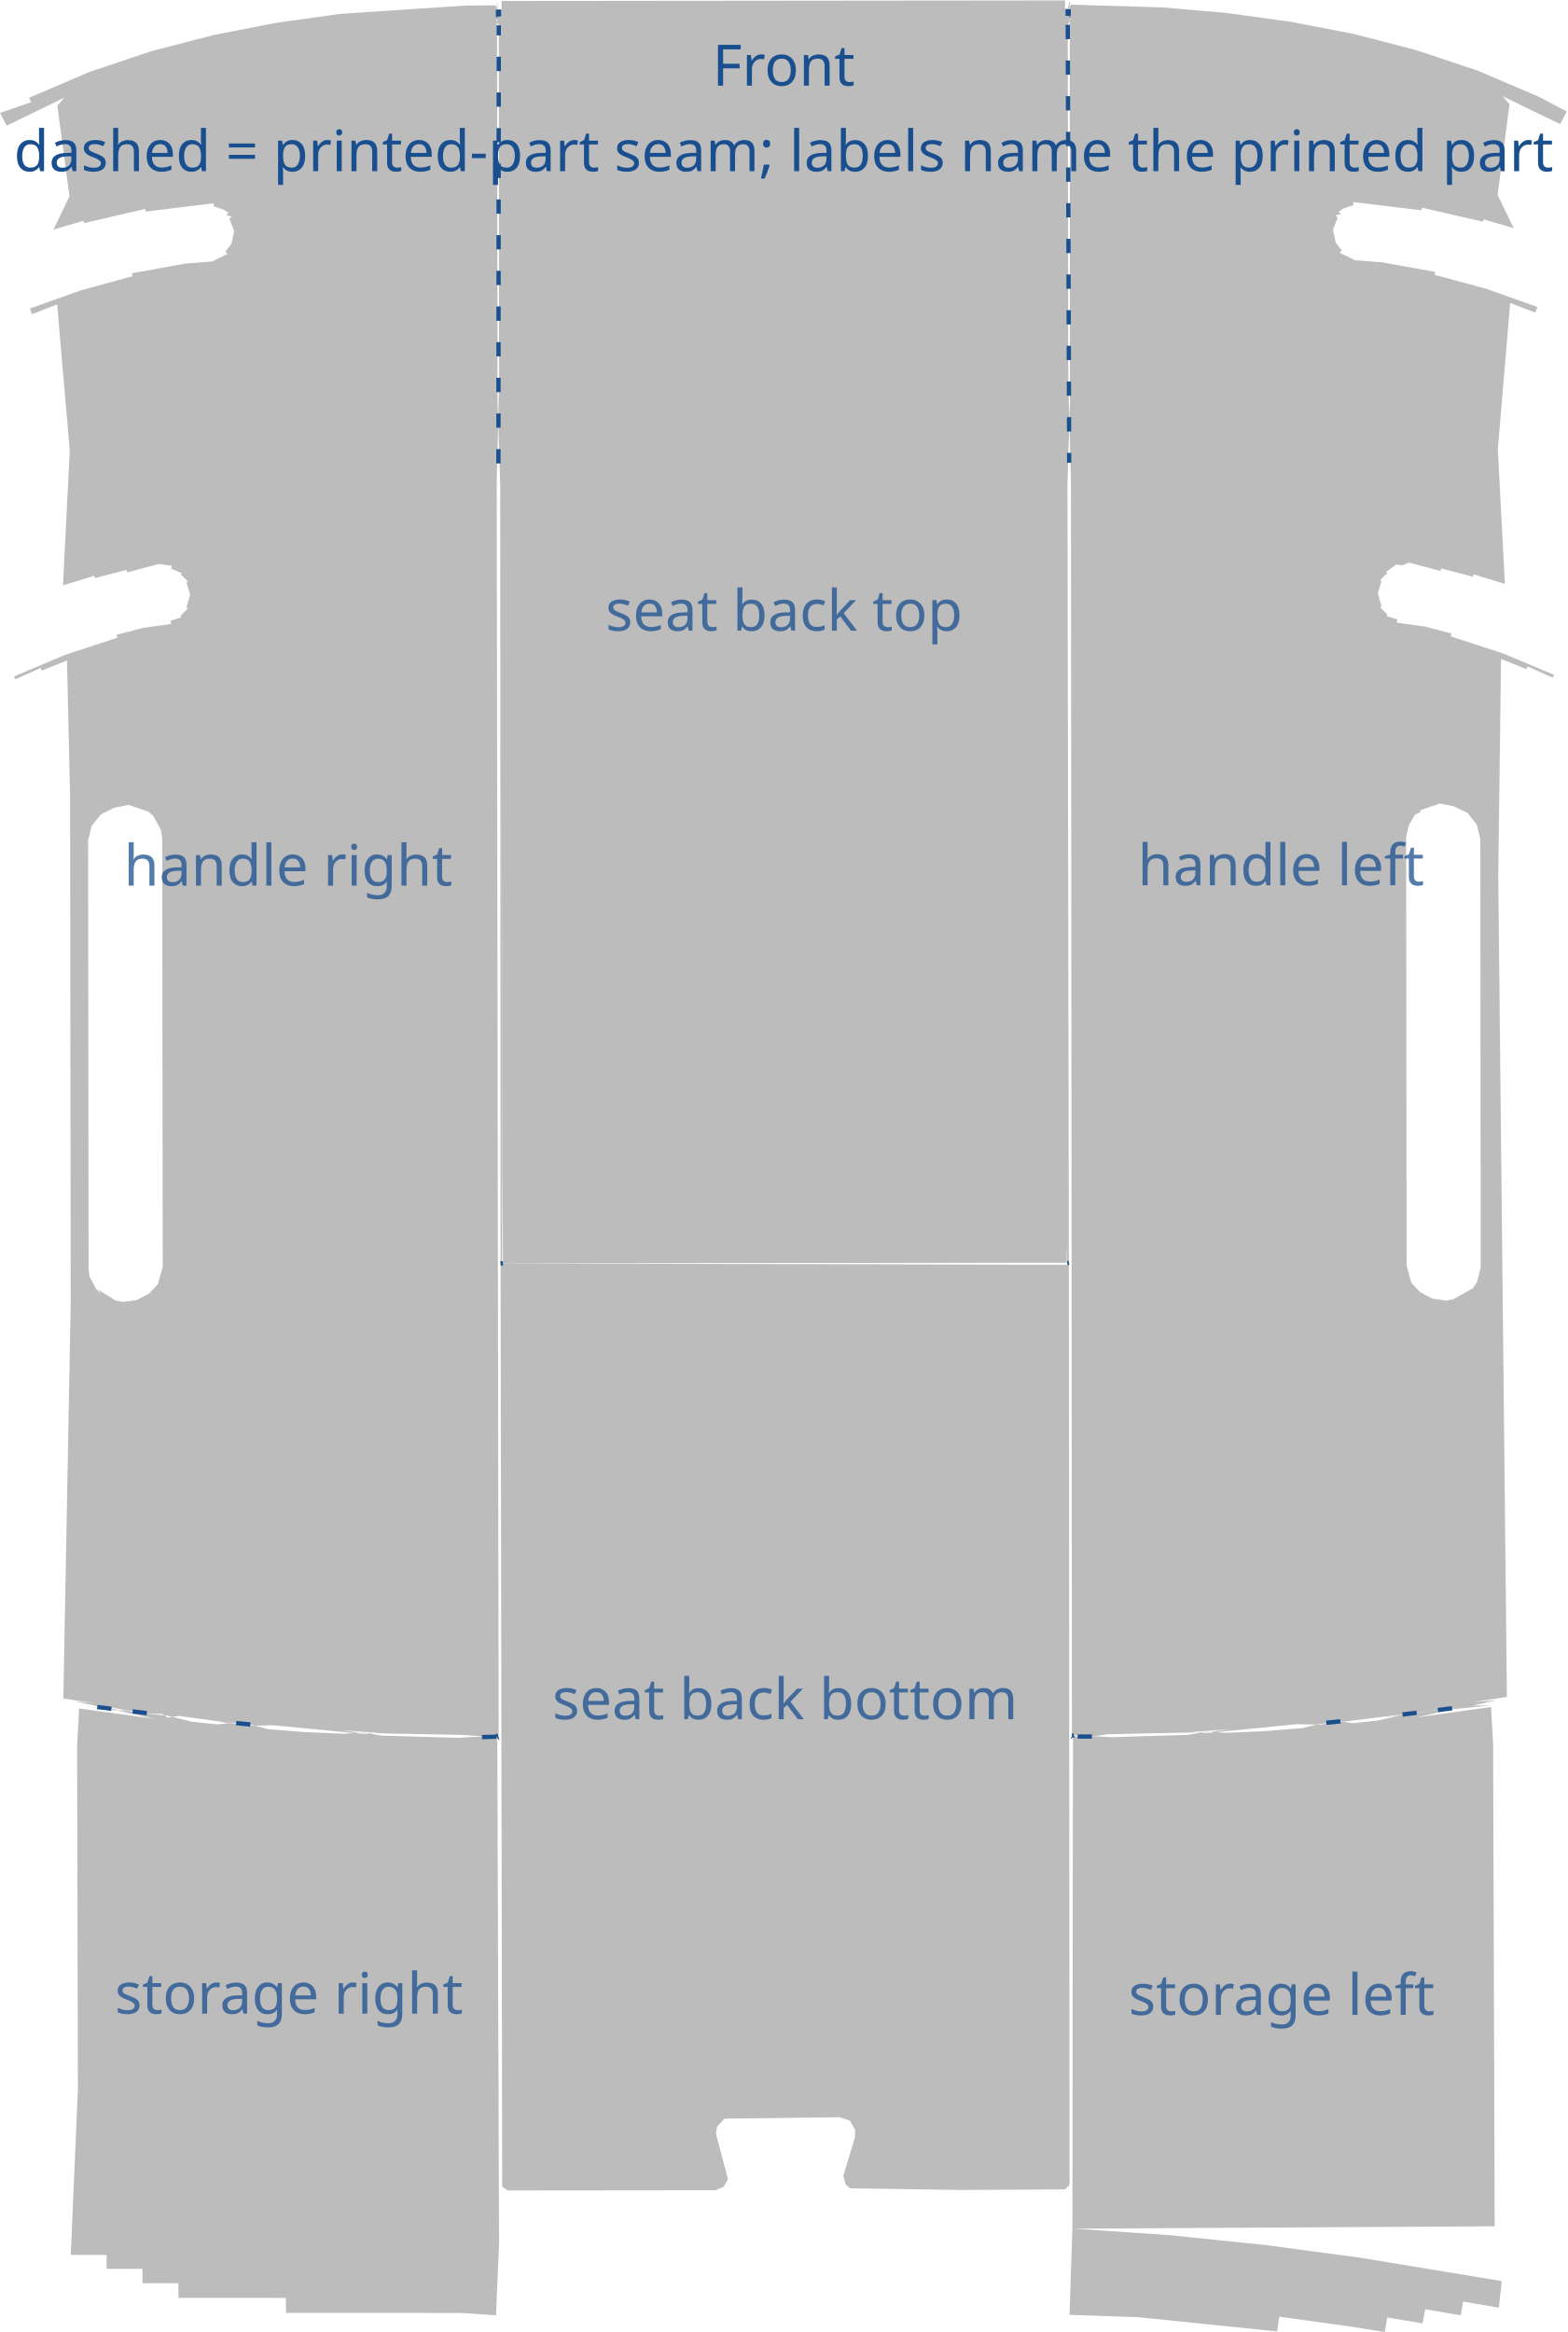
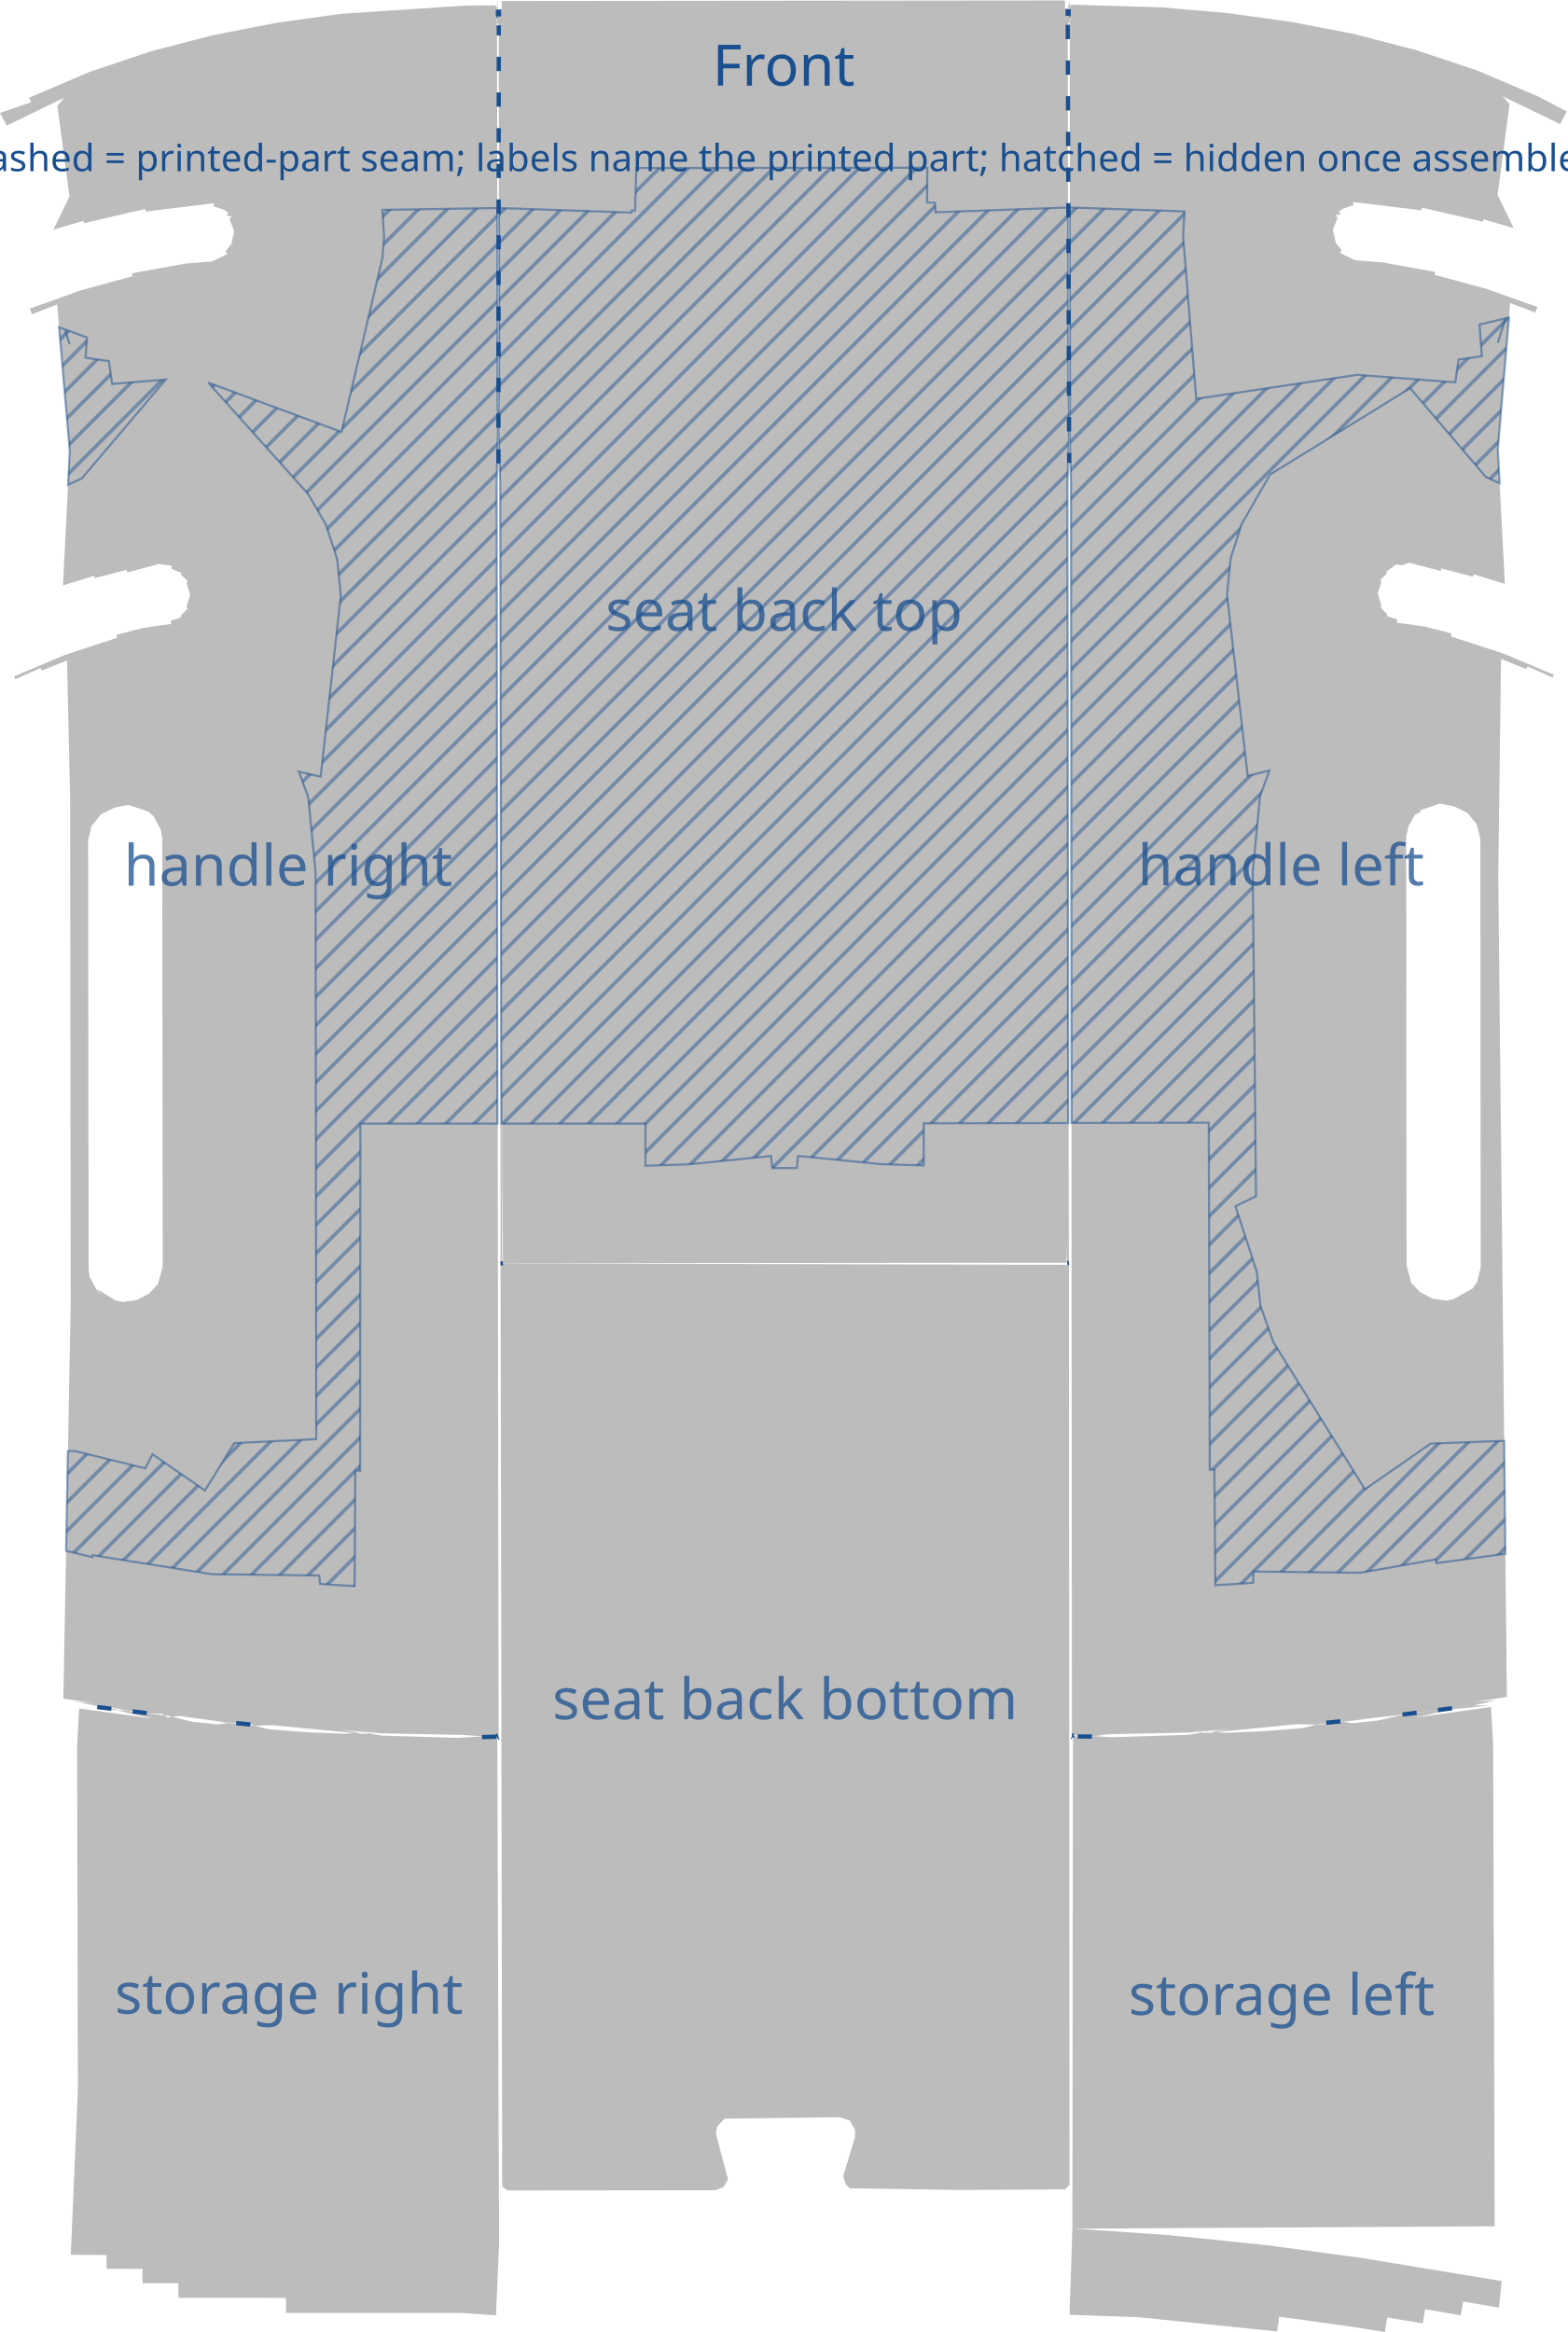
<svg xmlns="http://www.w3.org/2000/svg" width="219.7mm" height="326.9mm" viewBox="0 0 219.7 326.9" version="1.1">
+   <defs>
+     <pattern id="hidden" width="4" height="4" patternUnits="userSpaceOnUse">
+       <path d="M-1 1 L1 -1 M0 4 L4 0 M3 5 L5 3" stroke="#1a4f8f" stroke-width="0.5" stroke-opacity="0.45" />
+     </pattern>
+   </defs>
  <path d="M189.2 326.12 L194.13 326.9 L194.47 324.87 L199.44 325.69 L199.78 323.71 L204.77 324.56 L205.11 322.63 L210.12 323.49 L210.52 319.76 L190.63 316.48 L177.33 314.7 L163.98 313.33 L150.59 312.41 L209.53 312.08 L209.31 244.49 L209.02 239.29 L198.47 240.76 L203.63 239.6 L209 239.06 L206.48 239.09 L196.61 240.34 L193.14 240.95 L196.62 240.42 L193.17 241.18 L189.64 241.56 L187.91 241.3 L182.49 242.02 L185.03 241.67 L182.52 242.25 L177.18 242.68 L171.85 242.91 L169.27 242.73 L166.55 243.19 L155.91 243.52 L150.41 243.22 L150.33 312.41 L149.93 324.49 L159.63 324.83 L179.03 326.82 L179.32 324.75 Z M69.71 243.3 L64.21 243.61 L53.57 243.3 L50.85 242.85 L48.27 243.04 L42.95 242.82 L37.6 242.4 L35.1 241.74 L32.21 241.46 L30.5 241.49 L32.21 241.55 L30.48 241.73 L26.95 241.36 L23.5 240.51 L11.13 239.16 L16.48 239.79 L21.65 240.94 L11.09 239.49 L10.81 244.69 L10.92 292.91 L9.92 316.08 L14.94 316.1 L14.95 318.04 L19.97 318.05 L19.98 320.06 L25 320.06 L25.02 322.11 L40.06 322.12 L40.1 324.22 L64.63 324.23 L69.53 324.56 L69.96 314.47 Z M206.63 238.58 L211.24 237.88 L210.03 122.8 L210.42 92.38 L213.97 93.79 L214.13 93.42 L217.65 94.99 L217.84 94.59 L210.71 91.6 L203.37 89.21 L203.48 88.8 L199.7 87.82 L195.79 87.28 L195.88 86.84 L194.38 86.35 L194.5 86.16 L193.47 85.11 L193.67 84.98 L193.14 83.19 L193.66 81.47 L193.46 81.33 L194.45 80.36 L194.33 80.15 L195.71 79.13 L196.58 79.24 L197.51 78.87 L201.95 80.04 L202.03 79.68 L206.48 80.84 L206.58 80.51 L210.96 81.85 L209.97 62.96 L211.7 42.47 L215.22 43.82 L215.53 43.04 L208.37 40.49 L201.11 38.53 L201.21 38.12 L193.76 36.78 L189.95 36.48 L187.81 35.44 L188.09 35.09 L187.25 34.03 L186.85 32.21 L187.53 30.49 L187.15 30.19 L187.97 30.04 L187.66 29.67 L188.28 29.25 L189.74 28.75 L189.69 28.32 L199.27 29.48 L199.34 29.11 L207.89 31.08 L207.99 30.75 L212.19 31.98 L209.94 27.33 L211.61 14.61 L210.63 13.48 L218.7 17.4 L219.64 15.62 L215.58 13.5 L207.11 9.89 L198.47 7.01 L189.74 4.75 L180.84 3.04 L171.88 1.81 L162.94 1.04 L150.14 0.65 L149.81 1.29 L150.05 2.77 L149.68 3.48 L149.76 53.71 L150.13 67.5 L150.27 243.39 L152.89 243.06 L150.5 243.42 L153.07 243.43 L155.24 243.11 L169.27 242.81 L172.46 242.38 L167.01 242.81 L169.28 242.93 L181.76 241.7 L185.03 241.76 L206.48 239.09 L209.69 238.35 Z M207.06 179.71 L206.47 180.58 L203.78 182.11 L202.79 182.32 L200.8 182.05 L199.1 181.14 L197.84 179.83 L197.18 177.4 L197.12 117.33 L197.48 115.73 L198.35 114.21 L199.17 113.8 L199.06 113.59 L201.85 112.64 L203.84 113.04 L205.71 113.95 L207.02 115.58 L207.52 117.61 L207.57 177.69 Z M9.91 182.67 L8.88 238.1 L13.48 238.78 L10.43 238.47 L16.48 239.79 L19.66 239.97 L16.49 239.7 L13.5 238.95 L19.79 240.15 L22.78 240.26 L23.48 240.77 L25.12 240.54 L35.09 241.91 L38.36 241.85 L50.84 243.05 L53.11 242.93 L47.66 242.51 L50.85 242.93 L64.88 243.2 L69.67 243.55 L67.21 243.7 L69.9 243.57 L69.63 67.58 L69.97 53.8 L69.92 3.56 L69.58 2.85 L69.81 1.37 L69.56 0.76 L69.72 1.38 L69.47 0.75 L65.22 0.78 L47.75 1.94 L38.79 3.19 L29.9 4.92 L21.16 7.19 L12.53 10.09 L4.07 13.71 L4.36 14.33 L0 15.83 L0.94 17.61 L9.02 13.69 L8.04 14.82 L9.74 27.53 L7.49 32.19 L11.69 30.95 L11.79 31.28 L20.34 29.29 L20.41 29.66 L29.98 28.49 L29.94 28.91 L31.4 29.41 L32.02 29.83 L31.72 30.2 L32.53 30.35 L32.15 30.65 L32.83 32.37 L32.44 34.19 L31.6 35.25 L31.88 35.6 L29.74 36.65 L25.93 36.96 L18.49 38.31 L18.58 38.72 L11.33 40.7 L4.18 43.26 L4.49 44.04 L8.01 42.68 L9.78 63.17 L8.83 82.06 L13.2 80.71 L13.31 81.04 L17.75 79.88 L17.84 80.24 L22.27 79.06 L24.08 79.31 L24.01 79.73 L25.46 80.33 L25.34 80.53 L26.33 81.5 L26.13 81.64 L26.66 83.36 L26.13 85.15 L26.32 85.29 L25.3 86.34 L25.42 86.53 L23.91 87.02 L24.01 87.46 L20.1 88.01 L16.32 88.99 L16.44 89.4 L9.1 91.81 L1.98 94.81 L2.17 95.22 L5.68 93.64 L5.84 94.01 L9.39 92.58 L9.83 111.85 Z M13.53 180.78 L12.55 178.94 L12.42 177.89 L12.35 117.81 L12.84 115.78 L14.15 114.15 L16.02 113.23 L18.02 112.83 L20.8 113.78 L21.5 114.39 L22.54 116.29 L22.74 117.51 L22.81 177.58 L22.14 180.01 L20.89 181.33 L19.18 182.24 L17.2 182.51 L16.2 182.3 L13.63 180.71 L14.29 181.51 Z M134.57 306.99 L149.31 306.91 L149.93 306.28 L149.84 177.02 L149.51 177.3 L70.17 177.11 L70.4 306.51 L71.14 307.06 L100.29 307.03 L101.44 306.55 L102.05 305.48 L100.36 299.11 L100.53 298.1 L101.57 296.99 L117.7 296.79 L119.12 297.26 L119.88 298.57 L119.85 299.6 L118.21 305.04 L118.56 306.23 L119.19 306.76 Z M70.5 177.09 L149.49 177.01 L149.63 174.14 L149.56 176.95 L149.84 177.02 L149.64 67.83 L149.99 56.5 L149.96 0.04 L149.67 1.29 L149.3 1.2 L149.3 0.06 L129.56 0.08 L70.32 0.14 L70.32 1.28 L69.81 1.37 L69.67 0.13 L69.75 56.59 L70.12 67.92 L70.17 177.11 L70.39 177.15 L70.42 162.93 L70.29 101.49 Z" fill="#bcbcbc" fill-rule="evenodd" />
+   <path d="M172.76 222.07 L175.67 221.87 L175.72 220.3 L190.71 220.47 L201.27 218.6 L201.36 219.12 L211.03 217.81 L210.86 201.98 L200.55 202.36 L191.34 208.77 L178.52 188.18 L176.69 183.03 L176.17 178.24 L173.19 169.09 L176.07 167.69 L175.62 122.18 L176.63 111.65 L177.95 108.02 L174.9 108.76 L172.01 83.34 L172.51 78.28 L174.06 73.46 L178.05 66.51 L197.68 54.41 L208.29 66.86 L210.22 67.74 L209.97 62.96 L211.53 44.51 L211.03 44.63 L209.96 48.06 L211.02 44.63 L207.4 45.5 L207.74 49.93 L204.46 50.41 L204.01 53.6 L190.25 52.54 L167.69 55.91 L165.85 33.11 L166.04 29.63 L149.73 29.08 L149.76 53.71 L150.13 67.5 L150.21 157.42 L169.45 157.38 L169.59 206.04 L170.23 206.03 L170.37 222.21 Z M49.81 206.16 L50.48 206.16 L50.52 157.51 L69.73 157.51 L69.63 67.58 L69.97 53.8 L69.95 29.16 L53.6 29.42 L53.84 33.22 L53.6 36.21 L47.87 60.55 L29.19 53.63 L43.2 69.25 L45.71 73.59 L47.27 78.41 L47.78 83.47 L44.95 108.88 L41.89 108.16 L43.21 111.76 L44.24 122.23 L44.33 201.74 L32.84 202.3 L28.73 208.94 L21.38 203.86 L20.35 205.83 L10.39 203.38 L9.52 203.42 L9.26 217.39 L12.95 218.28 L13 218.01 L29.74 220.68 L44.75 220.85 L44.87 222.03 L47.32 222.2 L49.71 222.34 Z M11.47 67.06 L23.23 53.21 L15.72 53.82 L15.26 50.62 L11.99 50.14 L12.2 47.32 L9.11 46.17 L9.76 48.27 L9.1 46.17 L8.28 45.87 L9.78 63.17 L9.54 67.96 Z M111.71 163.74 L111.88 162.04 L123.48 163.19 L129.5 163.37 L129.49 157.47 L149.74 157.43 L149.64 67.83 L149.99 56.5 L149.96 29.08 L131.16 29.76 L131.06 28.42 L129.96 28.39 L130 23.51 L89.2 23.55 L89.03 29.52 L88.55 29.51 L88.53 29.8 L69.72 29.15 L69.75 56.59 L70.12 67.92 L70.3 157.51 L90.48 157.51 L90.48 163.41 L96.5 163.22 L108.09 162.04 L108.27 163.74 Z" fill="url(#hidden)" fill-rule="evenodd" stroke="#1a4f8f" stroke-width="0.3" stroke-opacity="0.5" />
  <polyline points="153.07,243.43 150.5,243.42" fill="none" stroke="#1a4f8f" stroke-width="0.6" stroke-dasharray="2 3" />
  <polyline points="196.61,240.34 206.48,239.09" fill="none" stroke="#1a4f8f" stroke-width="0.6" stroke-dasharray="2 3" />
  <polyline points="187.91,241.3 185.02,241.58" fill="none" stroke="#1a4f8f" stroke-width="0.6" stroke-dasharray="2 3" />
  <polyline points="150.55,243.25 150.32,243.32" fill="none" stroke="#1a4f8f" stroke-width="0.6" stroke-dasharray="2 3" />
  <polyline points="150.34,243.52 150.23,243.47" fill="none" stroke="#1a4f8f" stroke-width="0.6" stroke-dasharray="2 3" />
  <polyline points="69.71,243.3 69.57,243.33" fill="none" stroke="#1a4f8f" stroke-width="0.6" stroke-dasharray="2 3" />
  <polyline points="69.8,243.4 69.69,243.4" fill="none" stroke="#1a4f8f" stroke-width="0.6" stroke-dasharray="2 3" />
  <polyline points="69.9,243.57 69.78,243.62" fill="none" stroke="#1a4f8f" stroke-width="0.6" stroke-dasharray="2 3" />
  <polyline points="69.57,243.45 67.05,243.52" fill="none" stroke="#1a4f8f" stroke-width="0.6" stroke-dasharray="2 3" />
  <polyline points="13.63,239.29 23.5,240.51" fill="none" stroke="#1a4f8f" stroke-width="0.6" stroke-dasharray="2 3" />
  <polyline points="35.1,241.74 32.21,241.46" fill="none" stroke="#1a4f8f" stroke-width="0.6" stroke-dasharray="2 3" />
  <polyline points="149.67,1.29 149.67,2.21" fill="none" stroke="#1a4f8f" stroke-width="0.6" stroke-dasharray="2 3" />
  <polyline points="149.91,2.2 150,2.19" fill="none" stroke="#1a4f8f" stroke-width="0.6" stroke-dasharray="2 3" />
  <polyline points="149.81,1.29 149.81,2.2" fill="none" stroke="#1a4f8f" stroke-width="0.6" stroke-dasharray="2 3" />
  <polyline points="149.68,3.48 149.88,64.87" fill="none" stroke="#1a4f8f" stroke-width="0.6" stroke-dasharray="2 3" />
  <polyline points="69.95,2.29 69.95,1.37" fill="none" stroke="#1a4f8f" stroke-width="0.6" stroke-dasharray="2 3" />
  <polyline points="69.81,2.29 69.81,1.37" fill="none" stroke="#1a4f8f" stroke-width="0.6" stroke-dasharray="2 3" />
  <polyline points="69.62,2.28 69.71,2.28" fill="none" stroke="#1a4f8f" stroke-width="0.6" stroke-dasharray="2 3" />
  <polyline points="69.87,64.96 69.92,3.56" fill="none" stroke="#1a4f8f" stroke-width="0.6" stroke-dasharray="2 3" />
  <polyline points="70.17,177.11 70.5,177.09" fill="none" stroke="#1a4f8f" stroke-width="0.6" stroke-dasharray="2 3" />
  <polyline points="149.84,177.02 149.62,177.07" fill="none" stroke="#1a4f8f" stroke-width="0.6" stroke-dasharray="2 3" />
  <text x="179.66" y="282.45" text-anchor="middle" font-family="sans-serif" font-size="8" fill="#1a4f8f" opacity="0.75">storage left</text>
  <text x="40.5" y="282.28" text-anchor="middle" font-family="sans-serif" font-size="8" fill="#1a4f8f" opacity="0.75">storage right</text>
  <text x="179.57" y="124.1" text-anchor="middle" font-family="sans-serif" font-size="8" fill="#1a4f8f" opacity="0.75">handle left</text>
  <text x="40.39" y="124.15" text-anchor="middle" font-family="sans-serif" font-size="8" fill="#1a4f8f" opacity="0.75">handle right</text>
  <text x="110.06" y="241" text-anchor="middle" font-family="sans-serif" font-size="8" fill="#1a4f8f" opacity="0.75">seat back bottom</text>
  <text x="109.91" y="88.41" text-anchor="middle" font-family="sans-serif" font-size="8" fill="#1a4f8f" opacity="0.75">seat back top</text>
  <text x="109.85" y="12" text-anchor="middle" font-family="sans-serif" font-size="8" fill="#1a4f8f">Front</text>
-   <text x="109.85" y="24" text-anchor="middle" font-family="sans-serif" font-size="8" fill="#1a4f8f">dashed = printed-part seam; labels name the printed part</text>
+   <text x="109.85" y="24" text-anchor="middle" font-family="sans-serif" font-size="5.27" fill="#1a4f8f">dashed = printed-part seam; labels name the printed part; hatched = hidden once assembled</text>
</svg>
